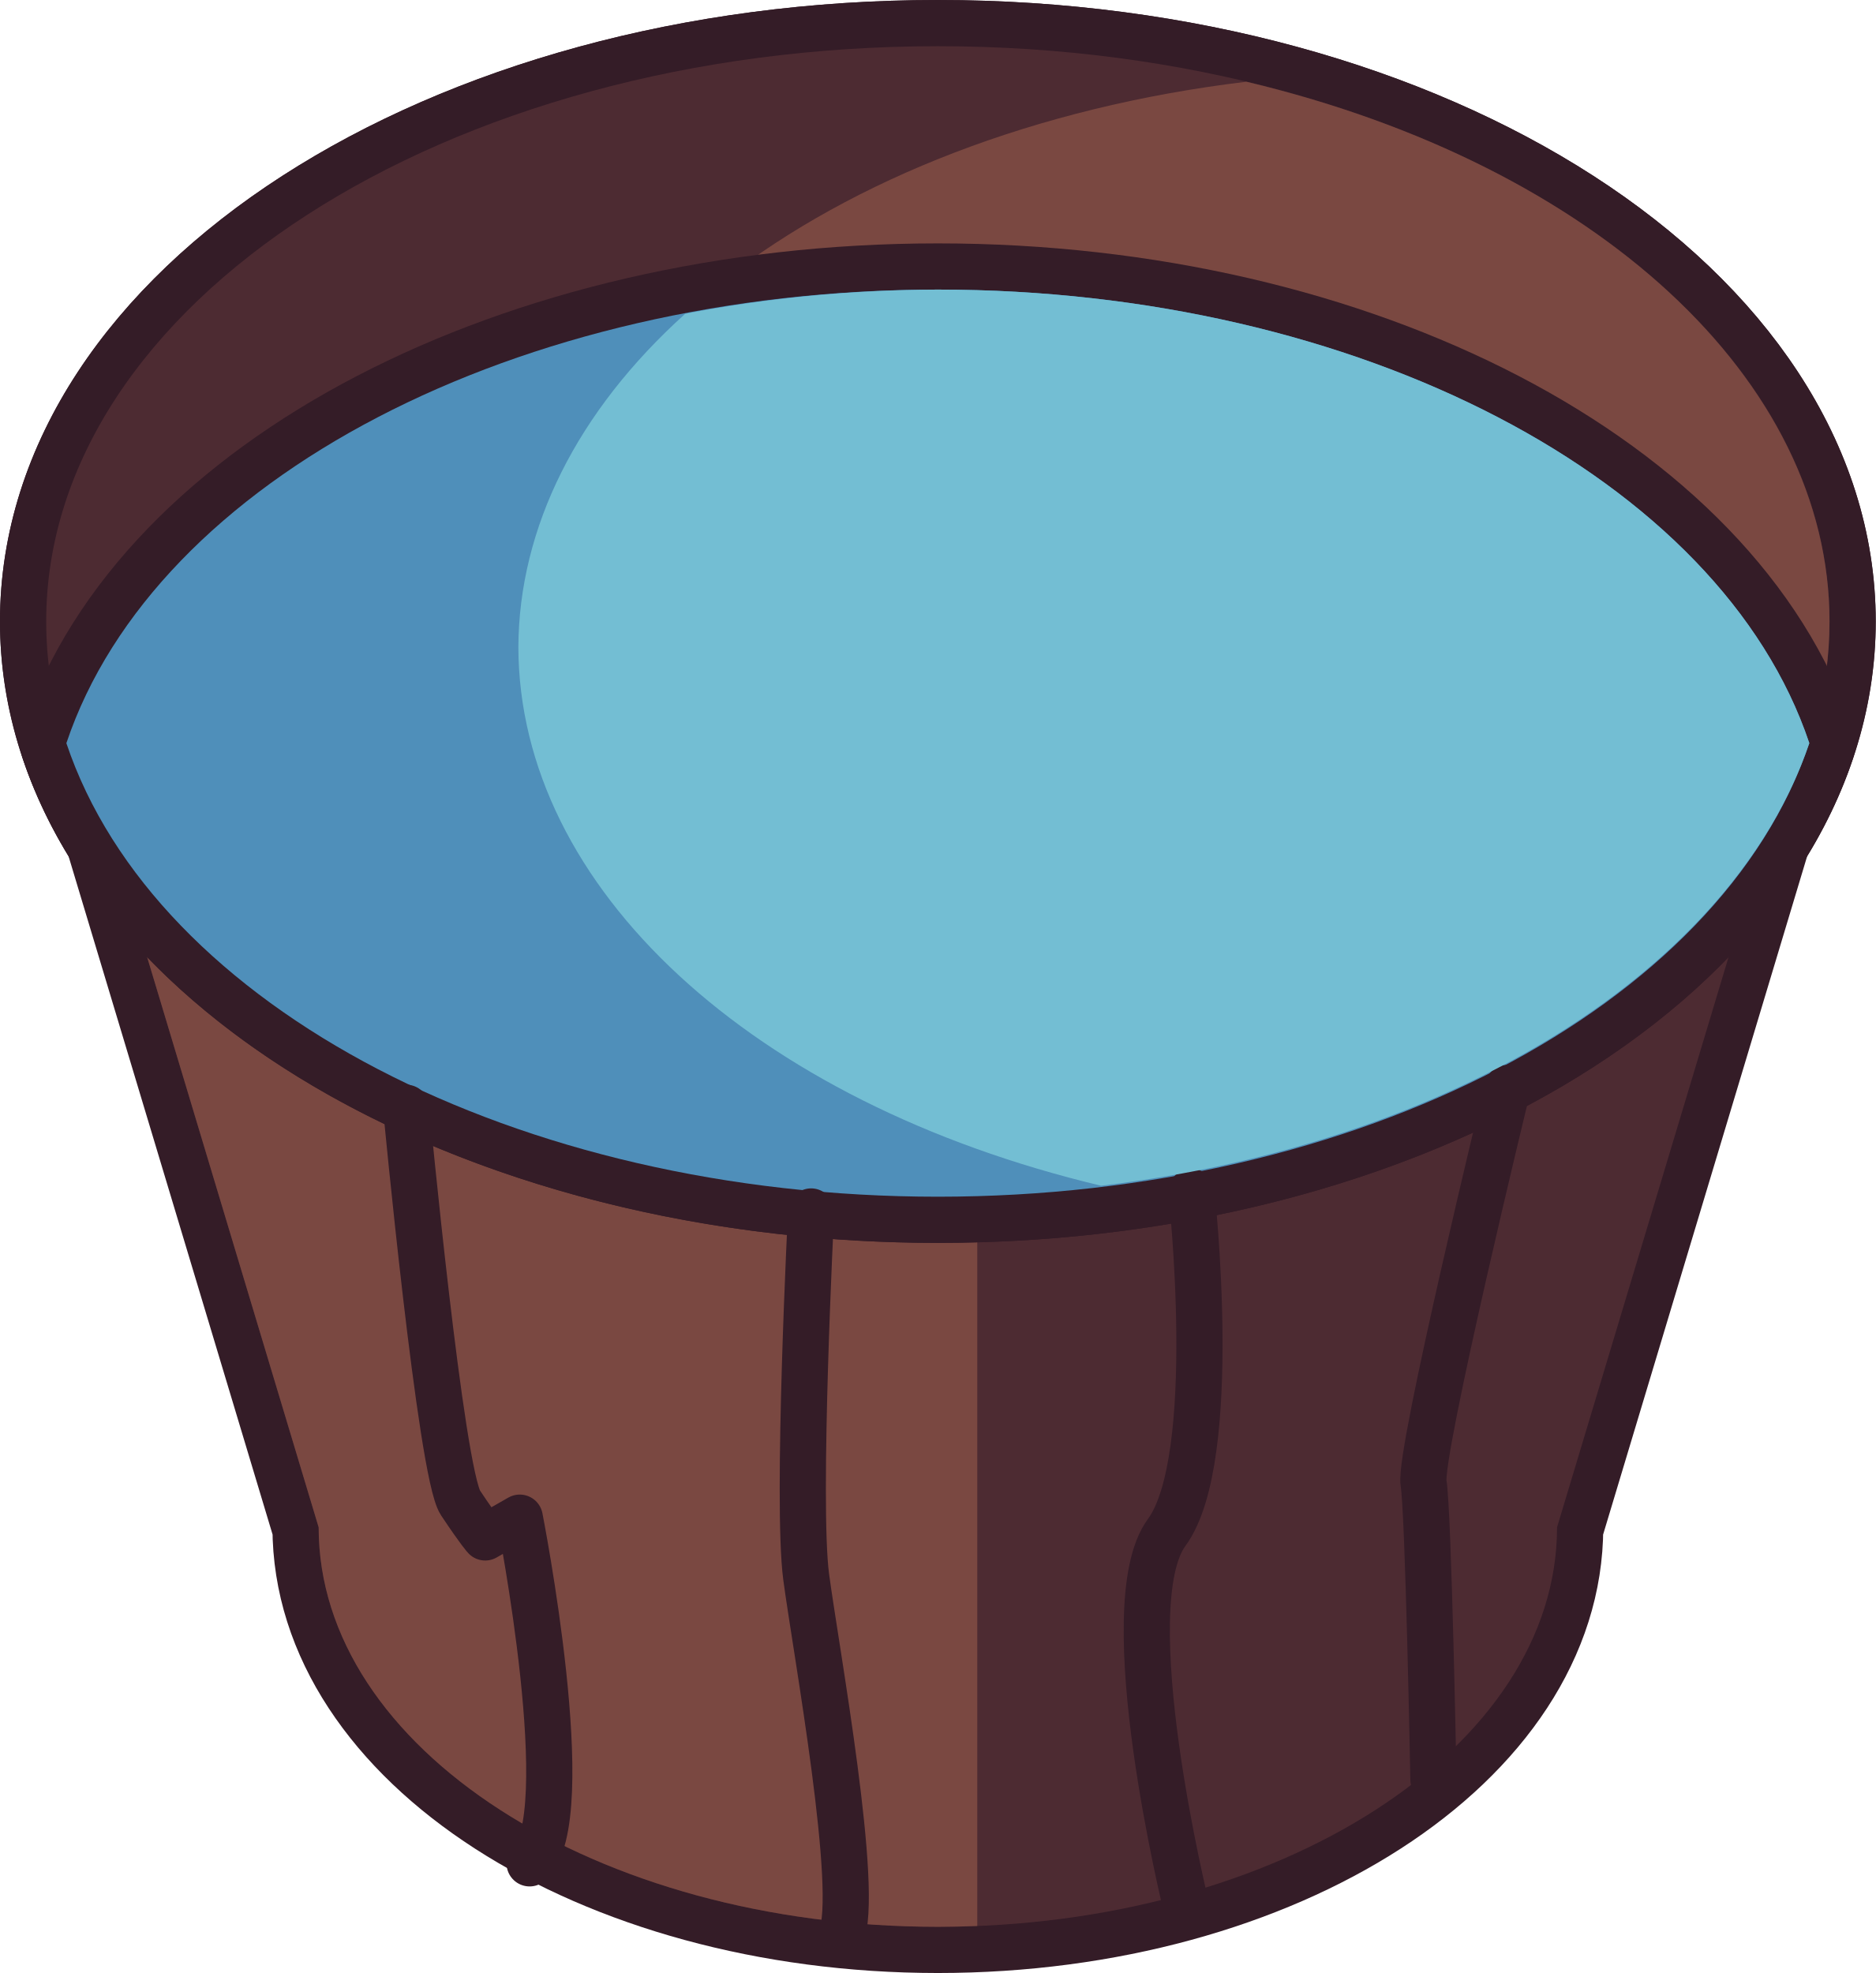
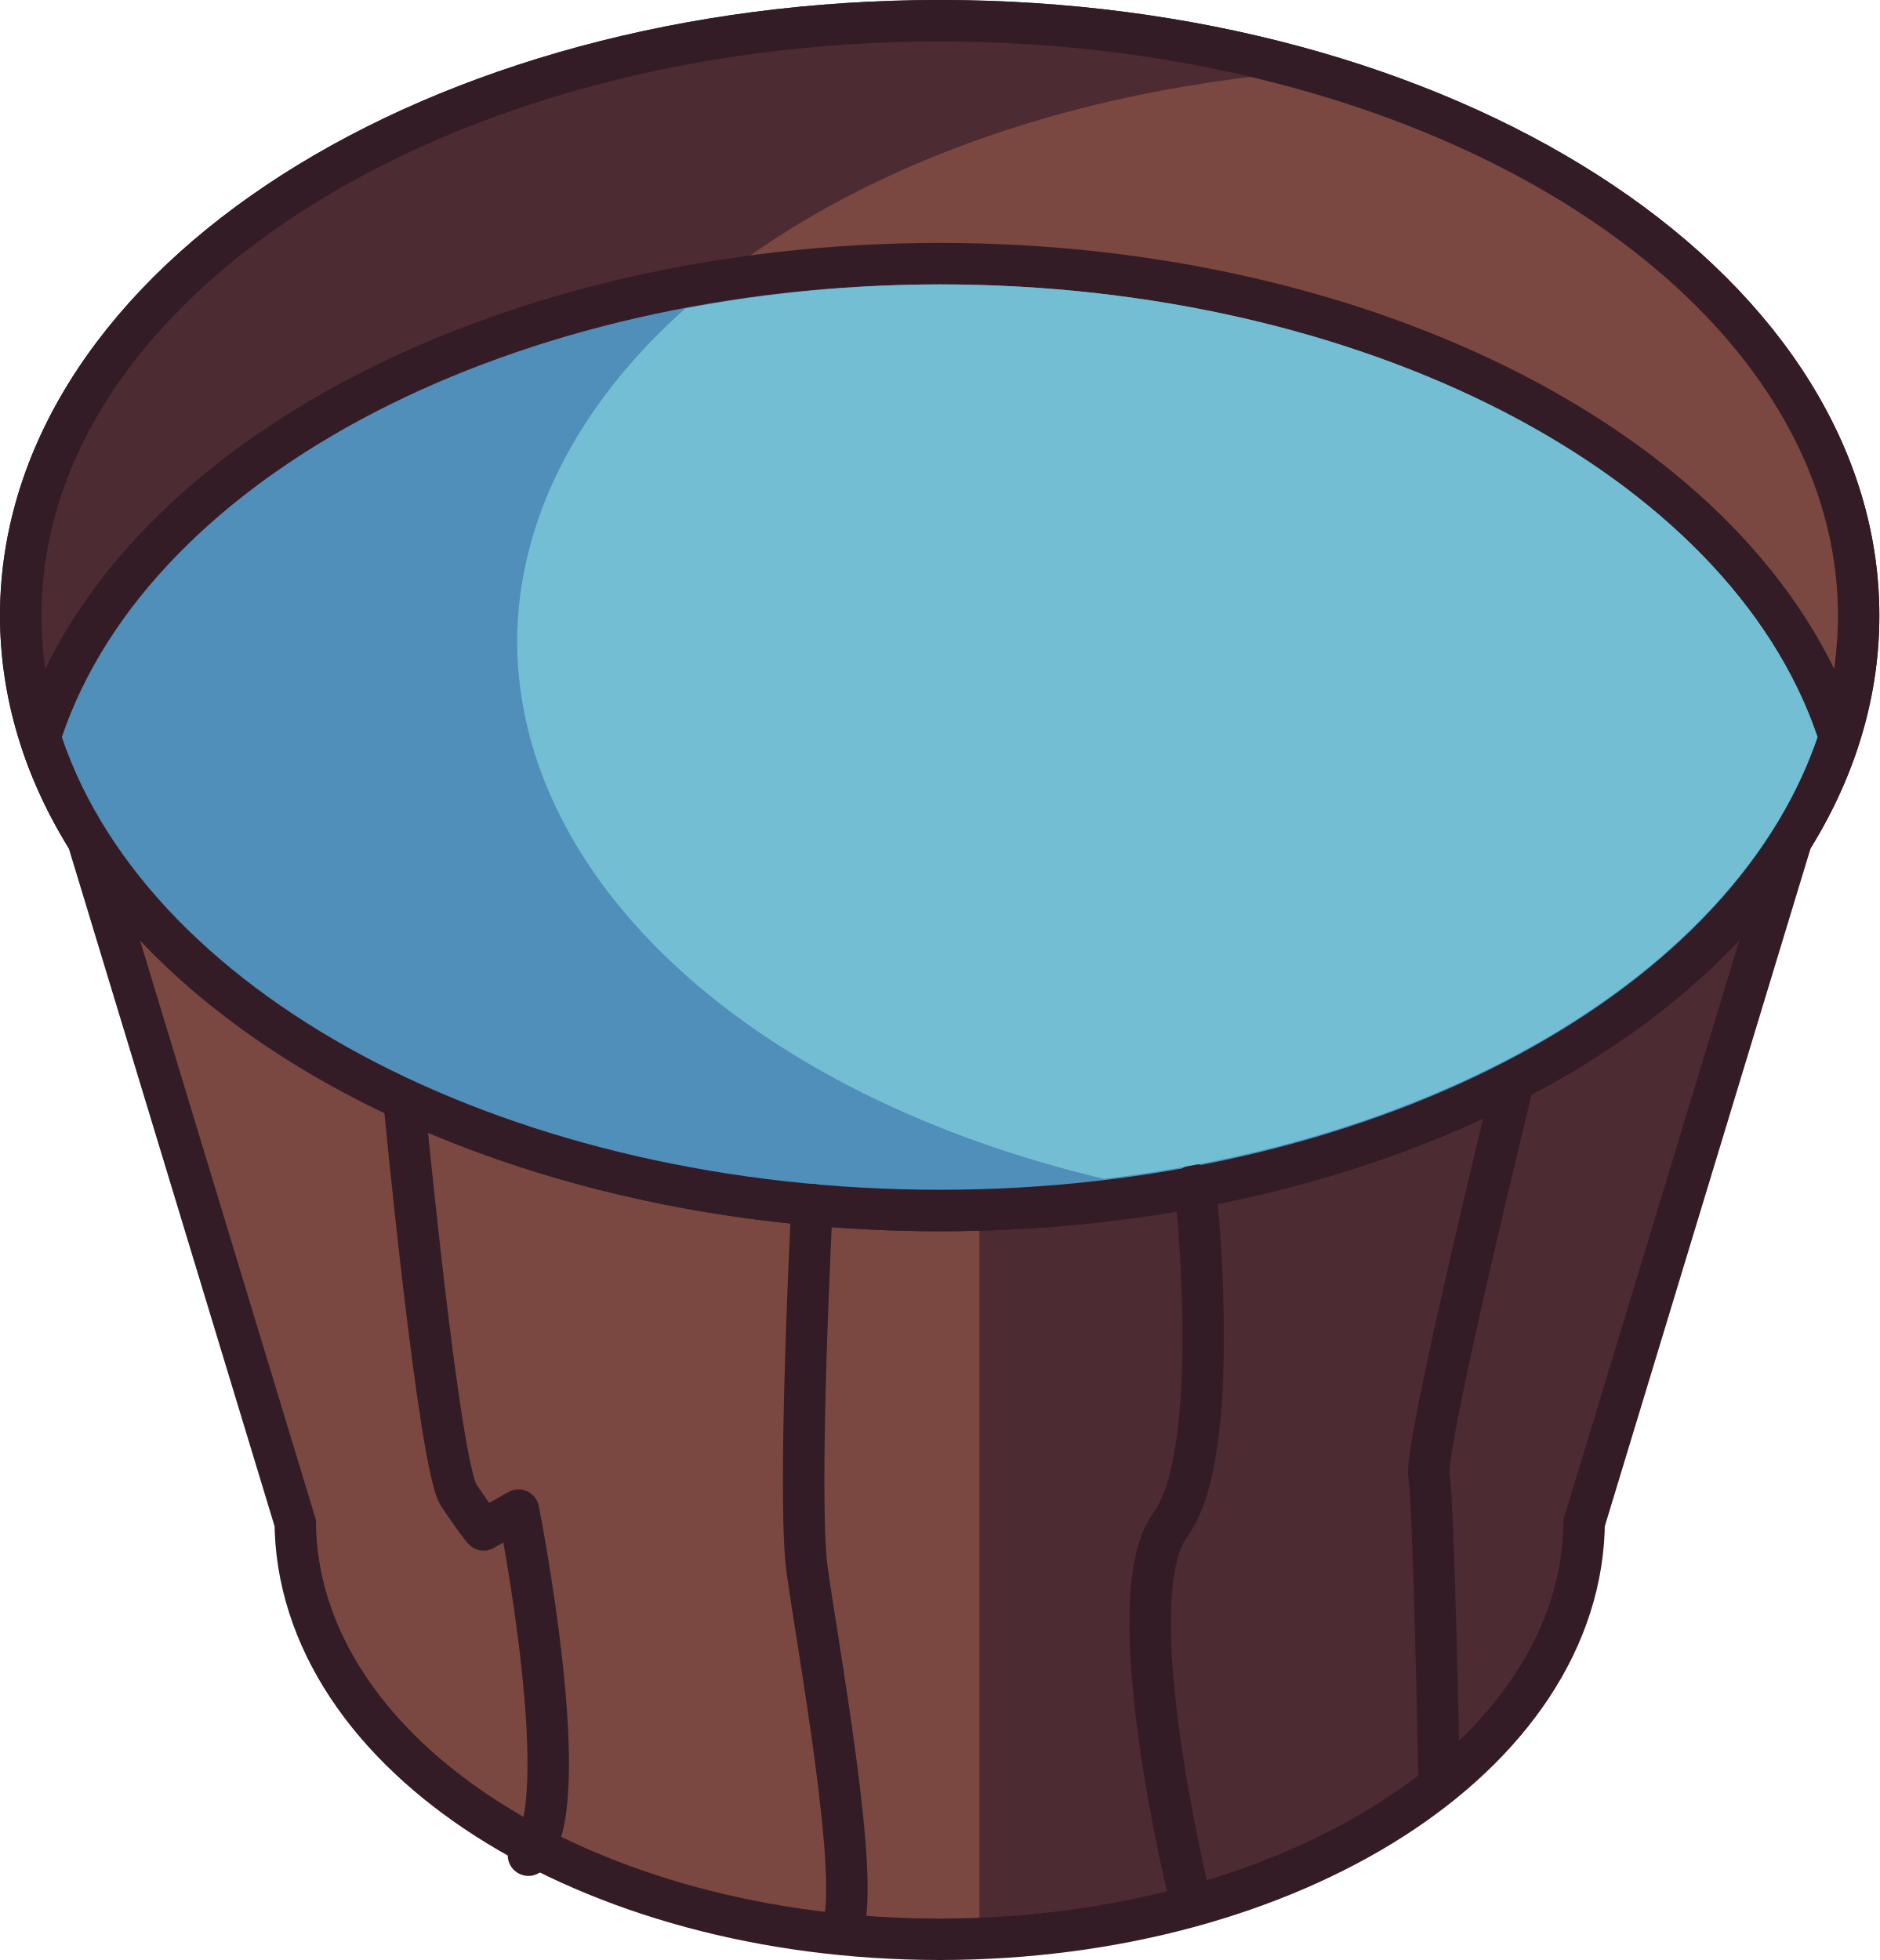
- <svg xmlns="http://www.w3.org/2000/svg" width="42.972" height="45.203" viewBox="0 0 42.972 45.203" version="1.1" id="svg1">
+ <svg xmlns="http://www.w3.org/2000/svg" width="287.721" height="300.061" viewBox="0 0 287.721 300.061" version="1.1" id="svg1">
  <defs id="defs1" />
-   <g id="layer1" transform="translate(-212.4604,-211.9313)">
-     <path id="ellipse4" style="display:inline;fill:#4d2b32;stroke:#341c27;stroke-width:2.117;stroke-linecap:round;stroke-linejoin:round;paint-order:markers stroke fill" d="m 233.946,212.99 a 20.428,13.179 0 0 0 -20.428,13.179 20.428,13.179 0 0 0 1.483,4.929 l 4.76,15.826 a 14.186,9.152 0 0 0 14.185,9.152 14.186,9.152 0 0 0 14.186,-9.152 l 4.76,-15.826 a 20.428,13.179 0 0 0 1.482,-4.929 20.428,13.179 0 0 0 -20.428,-13.179 z" />
-     <path id="rect30" style="display:inline;fill:#7a4841;stroke:none;stroke-width:1.058;stroke-linecap:round;stroke-linejoin:round;stroke-dasharray:none;paint-order:markers stroke fill" d="m 233.946,212.99 a 20.428,13.179 0 0 0 -20.428,13.179 20.428,13.179 0 0 0 1.483,4.929 l 4.76,15.826 a 14.186,9.152 0 0 0 14.185,9.152 14.186,9.152 0 0 0 0.904,-0.019 V 213.003 a 20.428,13.179 0 0 0 -0.904,-0.013 z" />
-     <ellipse style="display:inline;fill:#4d2b32;stroke:#341c27;stroke-width:2.117;stroke-linecap:round;stroke-linejoin:round;paint-order:markers stroke fill" id="path4" cx="233.947" cy="226.169" rx="20.428" ry="13.179" />
-     <path id="ellipse29" style="display:inline;fill:#7a4841;stroke:none;stroke-width:2.117;stroke-linecap:round;stroke-linejoin:round;paint-order:markers stroke fill" d="m 241.014,213.804 a 20.428,13.179 0 0 0 -16.678,12.955 20.428,13.179 0 0 0 13.36,12.365 20.428,13.179 0 0 0 16.678,-12.955 20.428,13.179 0 0 0 -13.36,-12.365 z" />
-     <path id="ellipse5" style="display:inline;fill:#4f8fba;stroke:#341c27;stroke-width:2.117;stroke-linecap:round;stroke-linejoin:round;paint-order:markers stroke fill" d="m 233.946,218.566 a 20.428,13.179 0 0 0 -19.965,10.392 20.428,13.179 0 0 0 19.965,10.391 20.428,13.179 0 0 0 19.965,-10.392 20.428,13.179 0 0 0 -19.965,-10.391 z" />
-     <path style="display:inline;fill:none;stroke:#341c27;stroke-width:1.058;stroke-linecap:round;stroke-linejoin:round;stroke-dasharray:none;paint-order:markers stroke fill" d="m 239.755,239.234 c 0,0 0.679,6.11 -0.566,7.807 -1.245,1.697 0.453,8.599 0.453,8.599" id="path23" />
-     <path style="display:inline;fill:none;stroke:#341c27;stroke-width:1.058;stroke-linecap:round;stroke-linejoin:round;stroke-dasharray:none;paint-order:markers stroke fill" d="m 246.997,236.858 c 0,0 -2.037,8.373 -1.923,9.052 0.113,0.679 0.226,6.789 0.226,6.789" id="path24" />
-     <path style="display:inline;fill:none;stroke:#341c27;stroke-width:1.058;stroke-linecap:round;stroke-linejoin:round;stroke-dasharray:none;paint-order:markers stroke fill" d="m 231.043,239.687 c 0,0 -0.339,6.676 -0.113,8.373 0.226,1.697 1.245,7.241 0.792,8.26" id="path25" />
-     <path style="display:inline;fill:none;stroke:#341c27;stroke-width:1.058;stroke-linecap:round;stroke-linejoin:round;stroke-dasharray:none;paint-order:markers stroke fill" d="m 221.765,237.311 c 0,0 0.792,8.373 1.245,9.052 0.453,0.679 0.566,0.792 0.566,0.792 l 0.792,-0.453 c 0,0 1.358,6.902 0.226,7.92" id="path26" />
-     <path id="ellipse28" style="display:inline;fill:#73bed3;stroke:none;stroke-width:2.117;stroke-linecap:round;stroke-linejoin:round;paint-order:markers stroke fill" d="m 233.946,218.566 a 20.428,13.179 0 0 0 -5.786,0.553 20.428,13.179 0 0 0 -3.824,7.64 20.428,13.179 0 0 0 13.349,12.338 20.428,13.179 0 0 0 16.227,-10.14 20.428,13.179 0 0 0 -19.965,-10.391 z" />
+   <g id="layer1" transform="translate(-207.1687,-206.6396)">
+     <path id="ellipse4" style="display:inline;fill:#4d2b32;stroke:#341c27;stroke-width:12.7;stroke-linecap:round;stroke-linejoin:round;stroke-dasharray:none;paint-order:markers stroke fill" d="m 351.029,212.99 a 137.51,87.897 0 0 0 -137.51,87.897 137.51,87.897 0 0 0 9.98,32.873 l 32.042,105.553 a 95.49,61.038 0 0 0 95.488,61.038 95.49,61.038 0 0 0 95.492,-61.038 L 478.562,333.76 a 137.51,87.897 0 0 0 9.977,-32.873 137.51,87.897 0 0 0 -137.51,-87.897 z" />
+     <path id="rect30" style="display:inline;fill:#7a4841;stroke:none;stroke-width:6.35;stroke-linecap:round;stroke-linejoin:round;stroke-dasharray:none;paint-order:markers stroke fill" d="m 351.029,212.99 a 137.51,87.897 0 0 0 -137.51,87.897 137.51,87.897 0 0 0 9.98,32.873 l 32.042,105.553 a 95.49,61.038 0 0 0 95.488,61.038 95.49,61.038 0 0 0 6.088,-0.124 V 213.076 a 137.51,87.897 0 0 0 -6.088,-0.086 z" />
+     <ellipse style="display:inline;fill:#4d2b32;stroke:#341c27;stroke-width:12.7;stroke-linecap:round;stroke-linejoin:round;stroke-dasharray:none;paint-order:markers stroke fill" id="path4" cx="351.03" cy="300.887" rx="137.51" ry="87.897" />
+     <path id="ellipse29" style="display:inline;fill:#7a4841;stroke:none;stroke-width:12.7;stroke-linecap:round;stroke-linejoin:round;stroke-dasharray:none;paint-order:markers stroke fill" d="m 398.606,218.419 a 137.51,87.897 0 0 0 -112.269,86.404 137.51,87.897 0 0 0 89.933,82.468 137.51,87.897 0 0 0 112.269,-86.404 137.51,87.897 0 0 0 -89.933,-82.468 z" />
+     <path id="ellipse5" style="display:inline;fill:#4f8fba;stroke:#341c27;stroke-width:12.7;stroke-linecap:round;stroke-linejoin:round;stroke-dasharray:none;paint-order:markers stroke fill" d="m 351.029,250.178 a 137.51,87.897 0 0 0 -134.393,69.306 137.51,87.897 0 0 0 134.393,69.299 137.51,87.897 0 0 0 134.397,-69.306 137.51,87.897 0 0 0 -134.397,-69.299 z" />
+     <path style="display:inline;fill:none;stroke:#341c27;stroke-width:6.35;stroke-linecap:round;stroke-linejoin:round;stroke-dasharray:none;paint-order:markers stroke fill" d="m 390.133,388.025 c 0,0 4.57,40.749 -3.808,52.069 -8.378,11.319 3.047,57.351 3.047,57.351" id="path23" />
+     <path style="display:inline;fill:none;stroke:#341c27;stroke-width:6.35;stroke-linecap:round;stroke-linejoin:round;stroke-dasharray:none;paint-order:markers stroke fill" d="m 438.878,372.179 c 0,0 -13.71,55.842 -12.948,60.369 0.762,4.528 1.523,45.277 1.523,45.277" id="path24" />
+     <path style="display:inline;fill:none;stroke:#341c27;stroke-width:6.35;stroke-linecap:round;stroke-linejoin:round;stroke-dasharray:none;paint-order:markers stroke fill" d="m 331.486,391.044 c 0,0 -2.285,44.523 -0.762,55.842 1.523,11.319 8.378,48.296 5.332,55.087" id="path25" />
+     <path style="display:inline;fill:none;stroke:#341c27;stroke-width:6.35;stroke-linecap:round;stroke-linejoin:round;stroke-dasharray:none;paint-order:markers stroke fill" d="m 269.03,375.197 c 0,0 5.332,55.842 8.378,60.369 3.047,4.528 3.808,5.282 3.808,5.282 l 5.332,-3.018 c 0,0 9.14,46.032 1.523,52.823" id="path26" />
+     <path id="ellipse28" style="display:inline;fill:#73bed3;stroke:none;stroke-width:12.7;stroke-linecap:round;stroke-linejoin:round;stroke-dasharray:none;paint-order:markers stroke fill" d="m 351.029,250.178 a 137.51,87.897 0 0 0 -38.95,3.688 137.51,87.897 0 0 0 -25.742,50.957 137.51,87.897 0 0 0 89.856,82.286 137.51,87.897 0 0 0 109.232,-67.631 137.51,87.897 0 0 0 -134.397,-69.299 z" />
  </g>
</svg>
